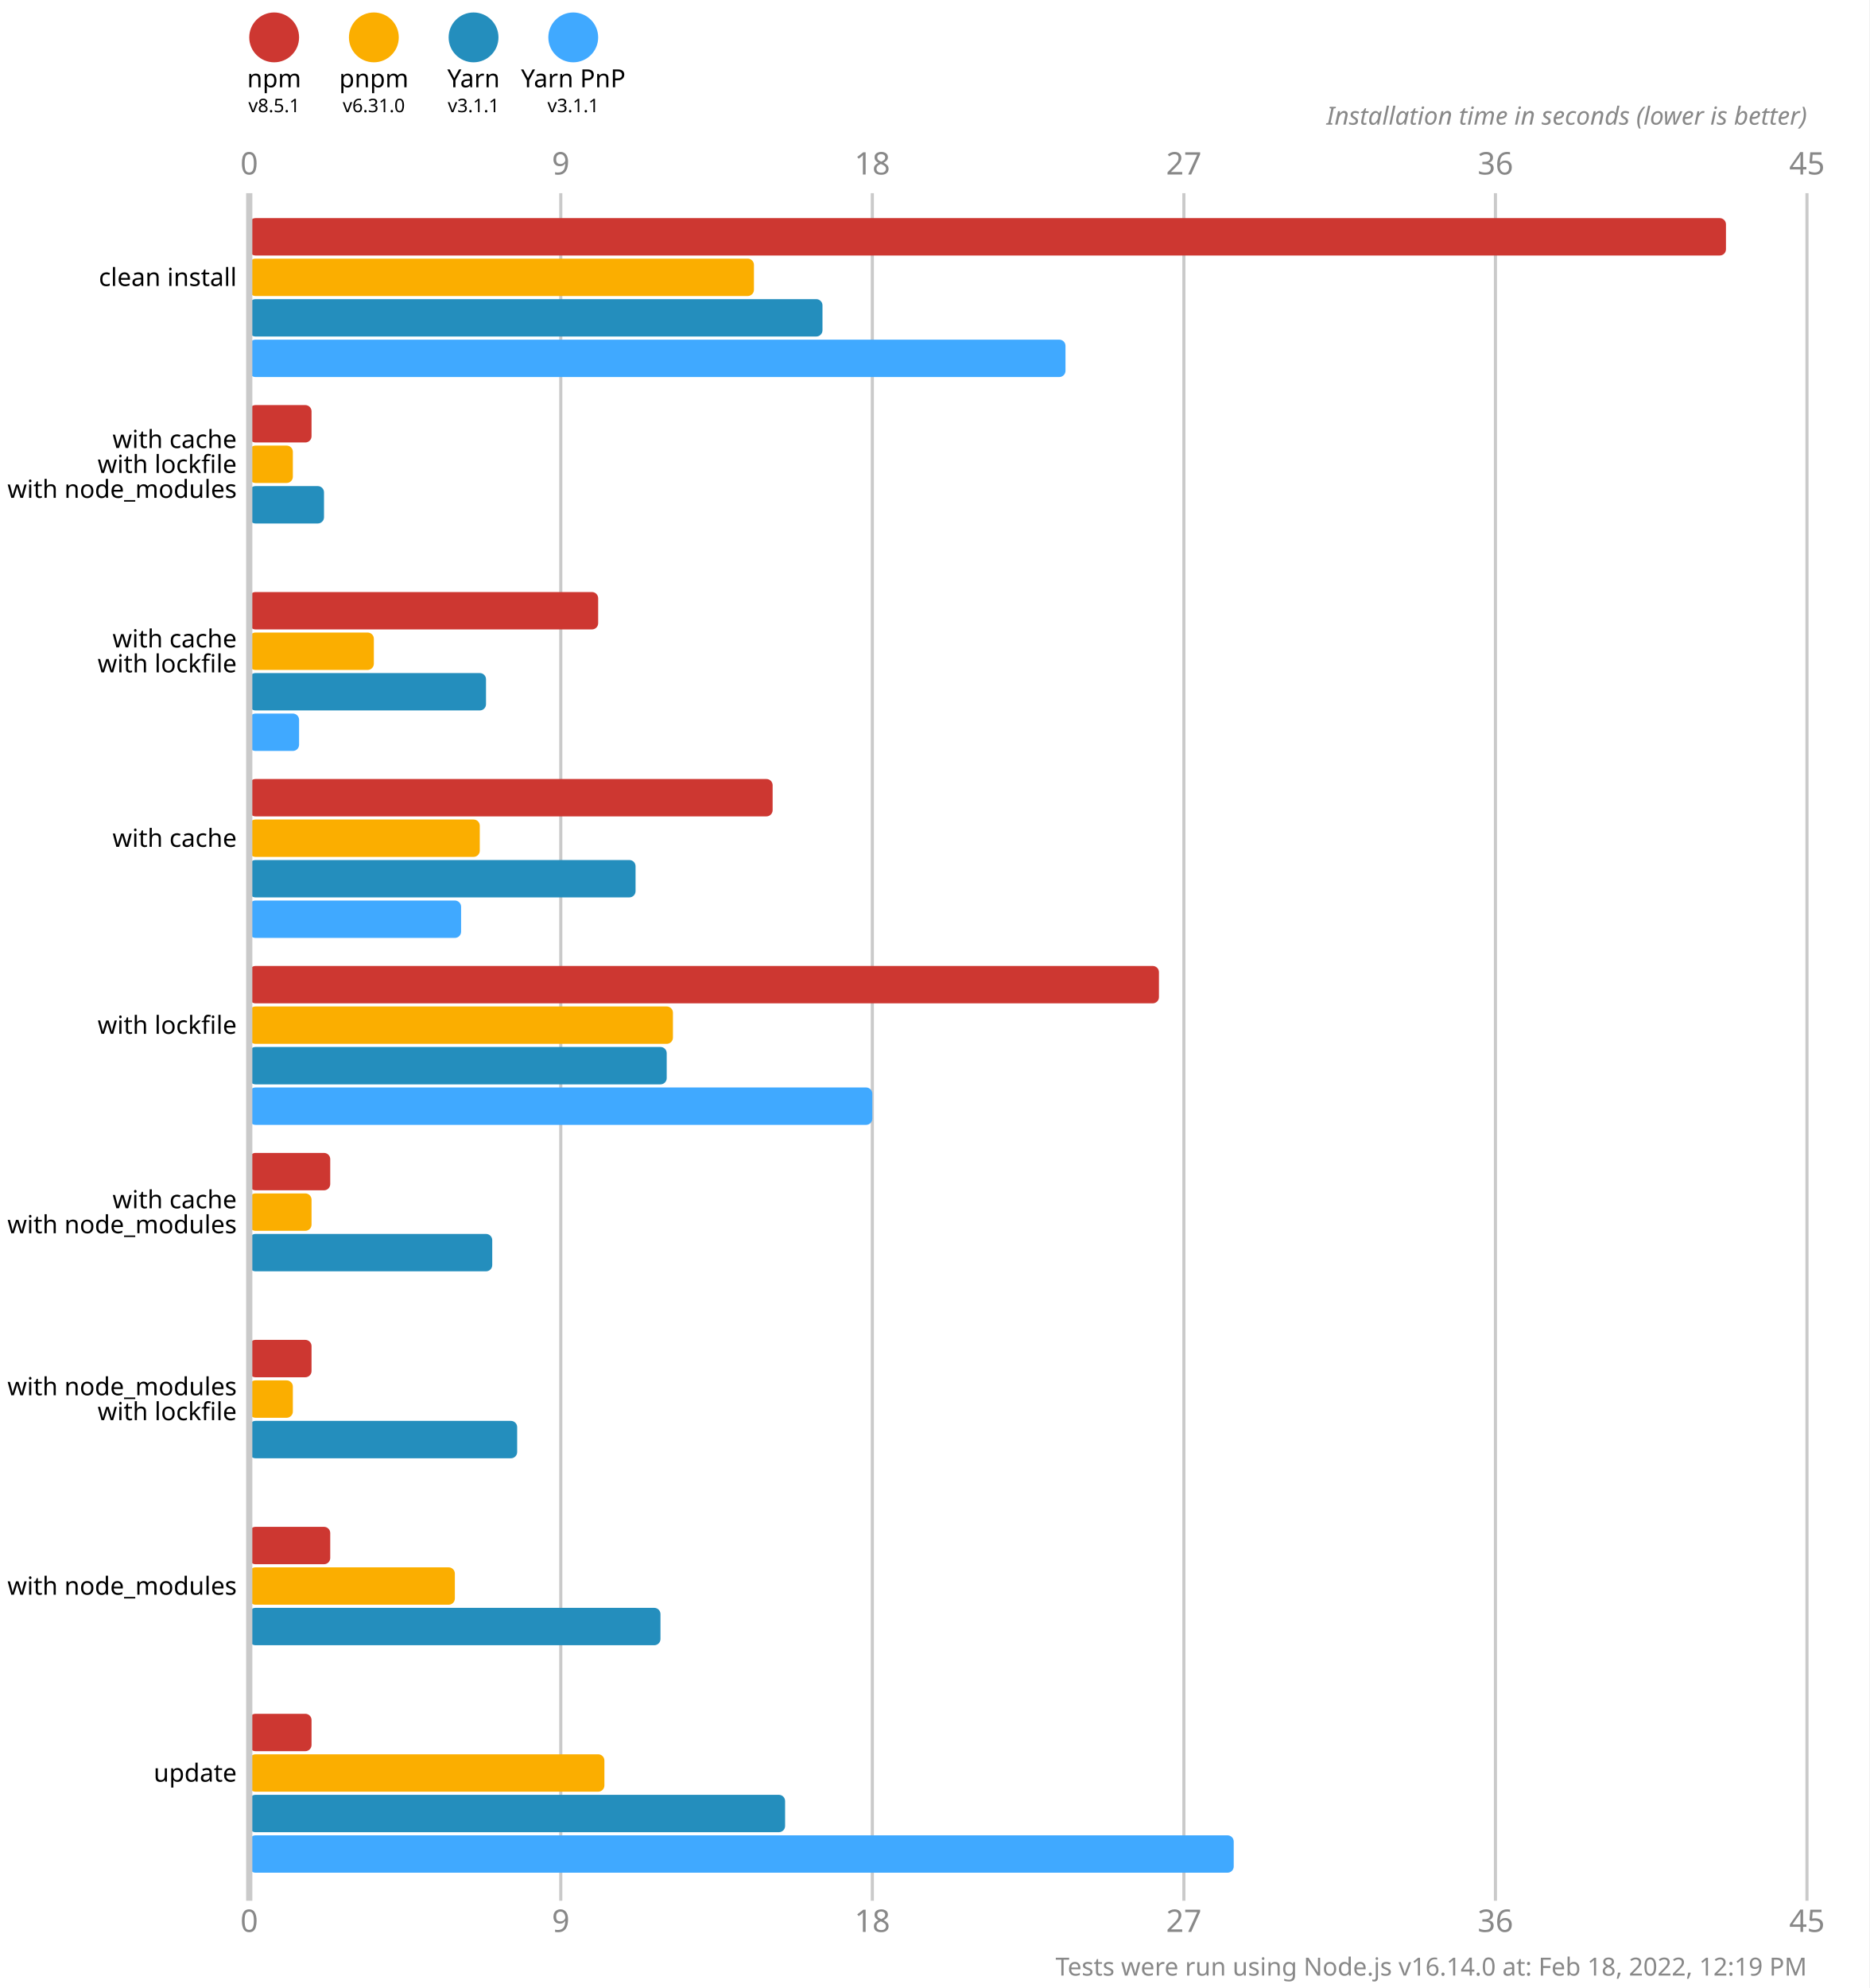
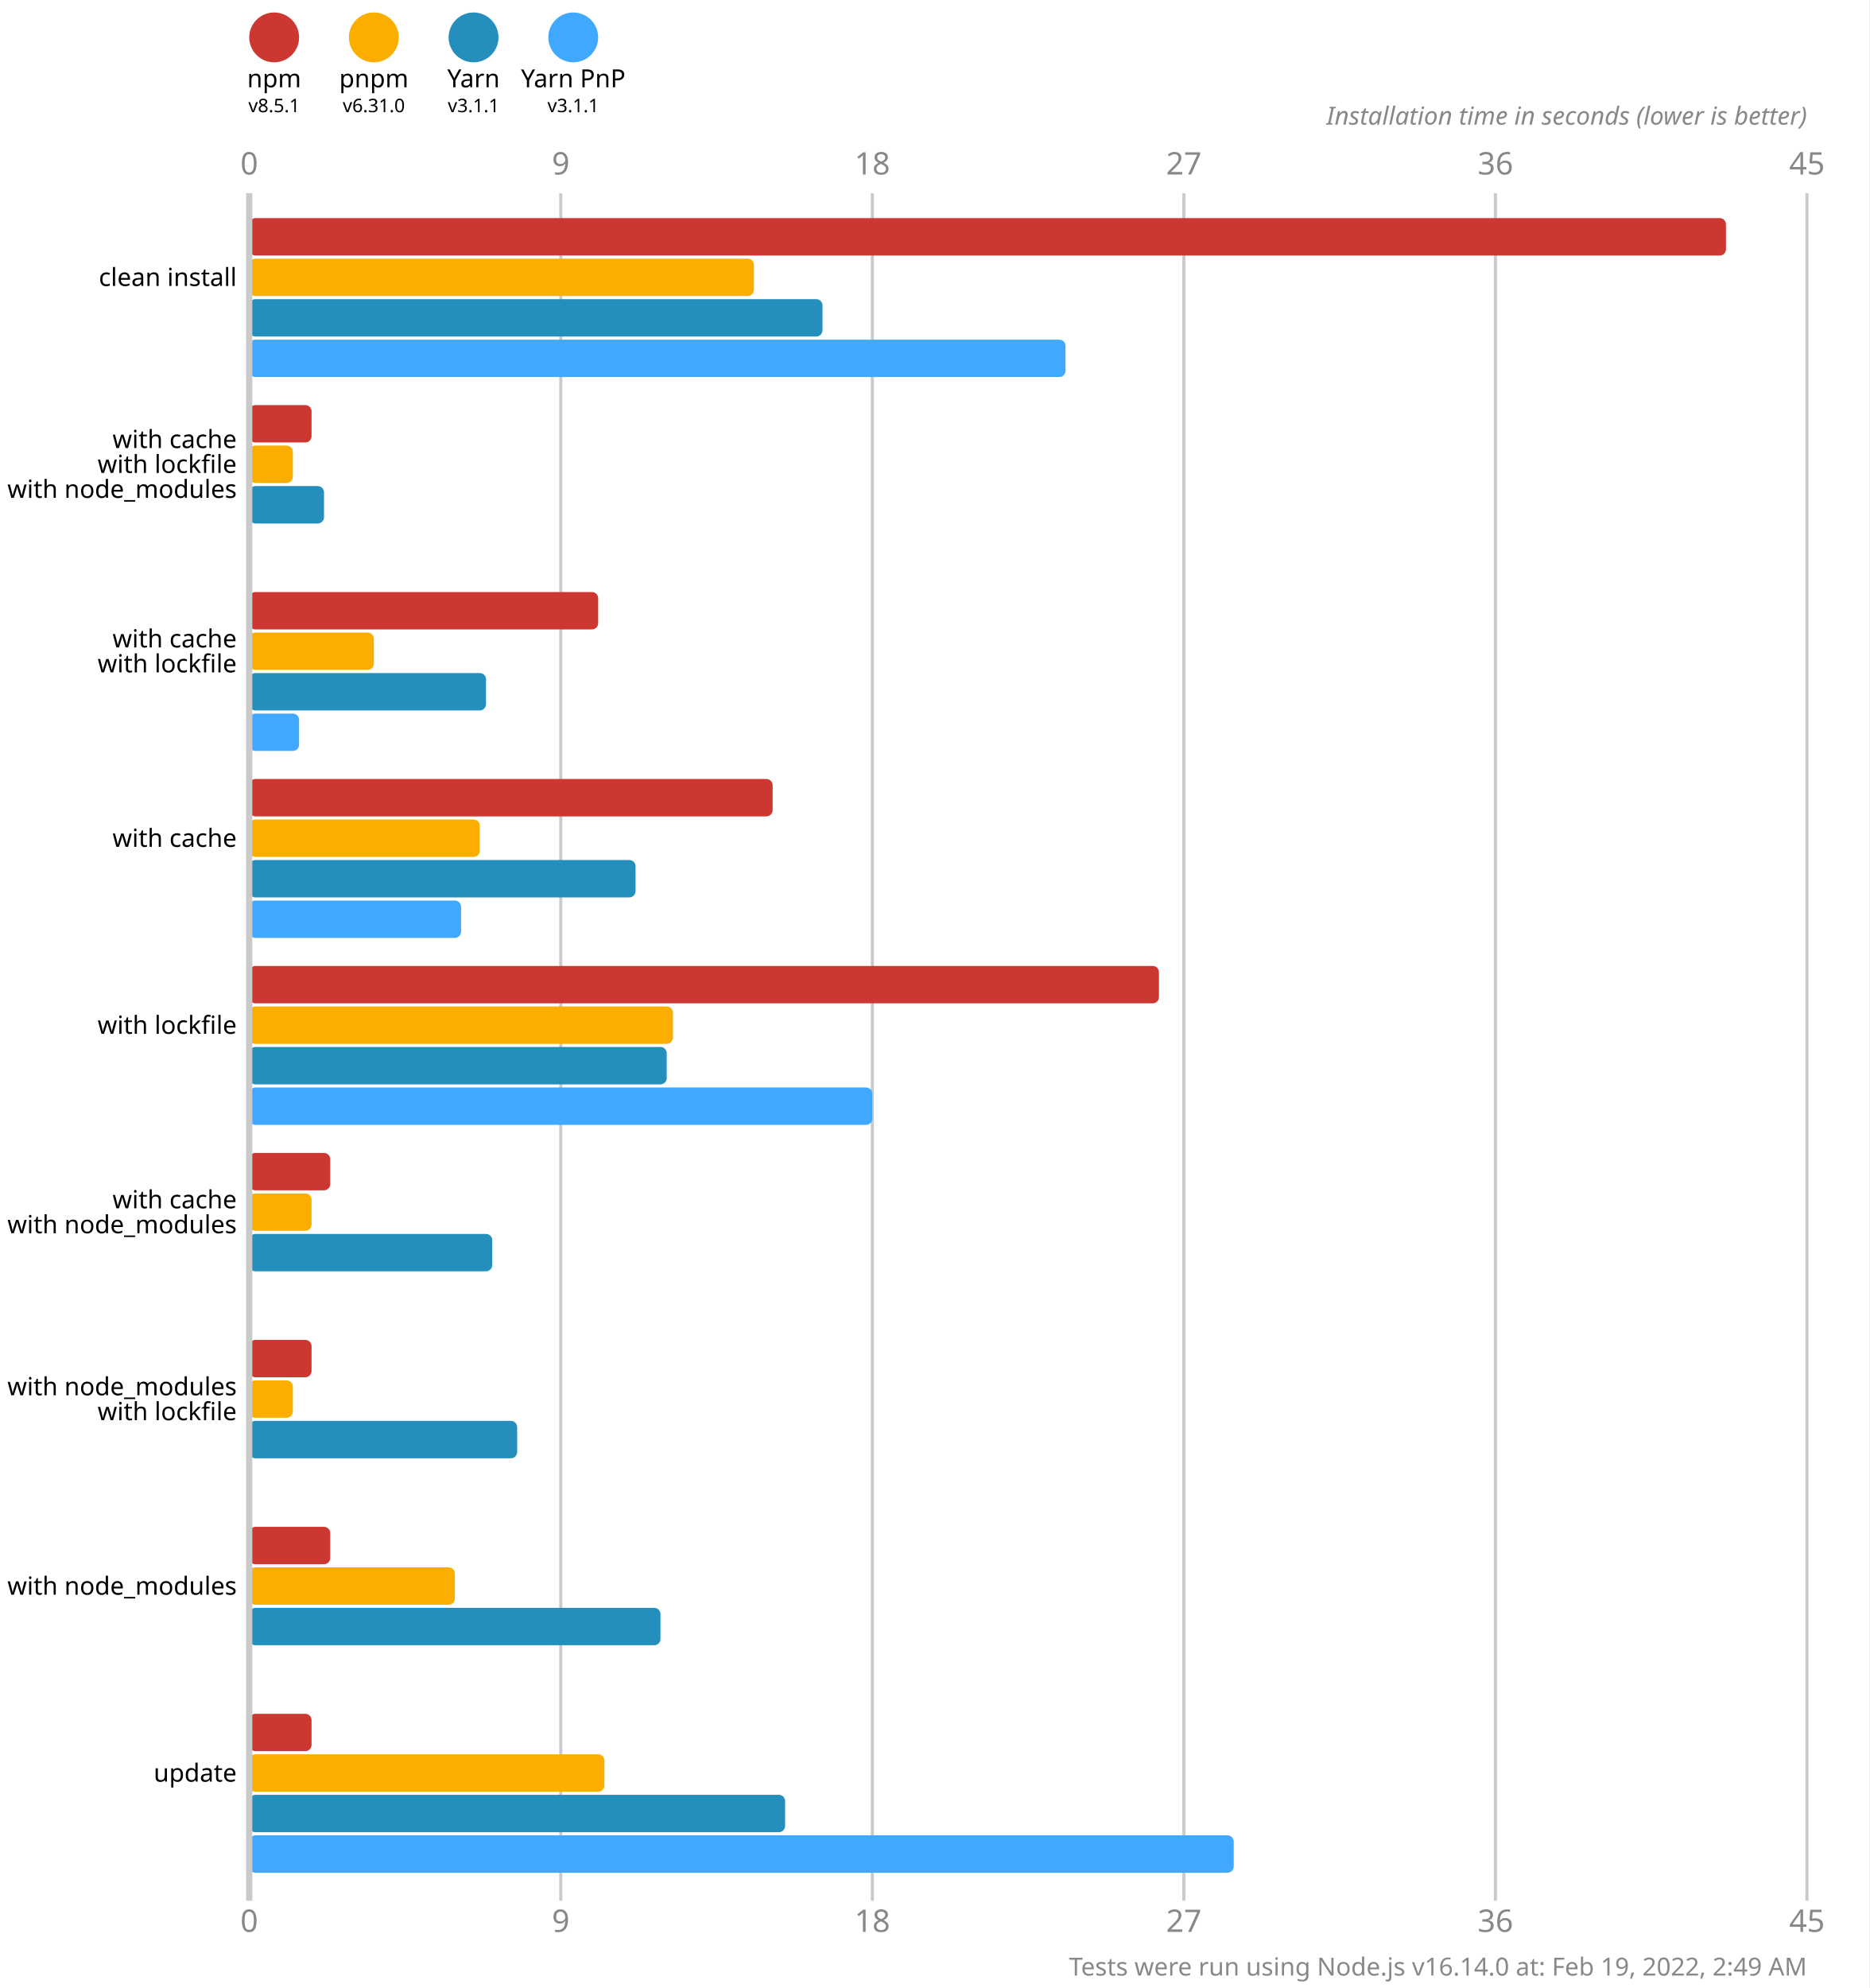
<svg xmlns="http://www.w3.org/2000/svg" version="1.1" viewBox="0 0 300 319">
  <style>
    .font { font-family: sans-serif; }
    .s3 { font-size: 3px; }
    .s4 { font-size: 4px; }
    .s5 { font-size: 5px; }
    .line { stroke: #cacaca; }
    .width { stroke-width: 0.5; }
    .text { fill: #888; }
  </style>
  <rect x="0" y="0" width="300" height="319" fill="#fff" />
  <circle cx="44" cy="6" r="4" fill="#cd3731" />
  <text x="44" y="14" class="font s4" text-anchor="middle">npm</text>
  <text x="44" y="18" class="font s3" text-anchor="middle">v8.5.1</text>
  <circle cx="60" cy="6" r="4" fill="#fbae00" />
  <text x="60" y="14" class="font s4" text-anchor="middle">pnpm</text>
  <text x="60" y="18" class="font s3" text-anchor="middle">v6.31.0</text>
  <circle cx="76" cy="6" r="4" fill="#248ebd" />
  <text x="76" y="14" class="font s4" text-anchor="middle">Yarn</text>
  <text x="76" y="18" class="font s3" text-anchor="middle">v3.1.1</text>
  <circle cx="92" cy="6" r="4" fill="#40a9ff" />
  <text x="92" y="14" class="font s4" text-anchor="middle">Yarn PnP</text>
  <text x="92" y="18" class="font s3" text-anchor="middle">v3.1.1</text>
  <text x="40" y="28" class="font s5 text" text-anchor="middle">0</text>
  <text x="40" y="310" class="font s5 text" text-anchor="middle">0</text>
  <line x1="90" y1="31" x2="90" y2="305" class="line width" />
  <text x="90" y="28" class="font s5 text" text-anchor="middle">9</text>
  <text x="90" y="310" class="font s5 text" text-anchor="middle">9</text>
  <line x1="140" y1="31" x2="140" y2="305" class="line width" />
  <text x="140" y="28" class="font s5 text" text-anchor="middle">18</text>
  <text x="140" y="310" class="font s5 text" text-anchor="middle">18</text>
  <line x1="190" y1="31" x2="190" y2="305" class="line width" />
  <text x="190" y="28" class="font s5 text" text-anchor="middle">27</text>
  <text x="190" y="310" class="font s5 text" text-anchor="middle">27</text>
  <line x1="240" y1="31" x2="240" y2="305" class="line width" />
  <text x="240" y="28" class="font s5 text" text-anchor="middle">36</text>
  <text x="240" y="310" class="font s5 text" text-anchor="middle">36</text>
  <line x1="290" y1="31" x2="290" y2="305" class="line width" />
  <text x="290" y="28" class="font s5 text" text-anchor="middle">45</text>
  <text x="290" y="310" class="font s5 text" text-anchor="middle">45</text>
  <text x="290" y="20" class="font s4 text" font-style="italic" text-anchor="end">Installation time in seconds (lower is better)</text>
  <rect x="40" y="35" width="237" height="6" fill="#cd3731" rx="1" ry="1" />
  <rect x="40" y="41.5" width="81" height="6" fill="#fbae00" rx="1" ry="1" />
  <rect x="40" y="48" width="92" height="6" fill="#248ebd" rx="1" ry="1" />
  <rect x="40" y="54.5" width="131" height="6" fill="#40a9ff" rx="1" ry="1" />
  <rect x="40" y="65" width="10" height="6" fill="#cd3731" rx="1" ry="1" />
  <rect x="40" y="71.5" width="7" height="6" fill="#fbae00" rx="1" ry="1" />
  <rect x="40" y="78" width="12" height="6" fill="#248ebd" rx="1" ry="1" />
  <rect x="40" y="84.5" width="0" height="6" fill="#40a9ff" rx="1" ry="1" />
  <rect x="40" y="95" width="56" height="6" fill="#cd3731" rx="1" ry="1" />
  <rect x="40" y="101.5" width="20" height="6" fill="#fbae00" rx="1" ry="1" />
  <rect x="40" y="108" width="38" height="6" fill="#248ebd" rx="1" ry="1" />
  <rect x="40" y="114.5" width="8" height="6" fill="#40a9ff" rx="1" ry="1" />
  <rect x="40" y="125" width="84" height="6" fill="#cd3731" rx="1" ry="1" />
  <rect x="40" y="131.5" width="37" height="6" fill="#fbae00" rx="1" ry="1" />
  <rect x="40" y="138" width="62" height="6" fill="#248ebd" rx="1" ry="1" />
  <rect x="40" y="144.5" width="34" height="6" fill="#40a9ff" rx="1" ry="1" />
  <rect x="40" y="155" width="146" height="6" fill="#cd3731" rx="1" ry="1" />
  <rect x="40" y="161.5" width="68" height="6" fill="#fbae00" rx="1" ry="1" />
  <rect x="40" y="168" width="67" height="6" fill="#248ebd" rx="1" ry="1" />
  <rect x="40" y="174.5" width="100" height="6" fill="#40a9ff" rx="1" ry="1" />
  <rect x="40" y="185" width="13" height="6" fill="#cd3731" rx="1" ry="1" />
  <rect x="40" y="191.5" width="10" height="6" fill="#fbae00" rx="1" ry="1" />
  <rect x="40" y="198" width="39" height="6" fill="#248ebd" rx="1" ry="1" />
  <rect x="40" y="204.5" width="0" height="6" fill="#40a9ff" rx="1" ry="1" />
  <rect x="40" y="215" width="10" height="6" fill="#cd3731" rx="1" ry="1" />
  <rect x="40" y="221.5" width="7" height="6" fill="#fbae00" rx="1" ry="1" />
  <rect x="40" y="228" width="43" height="6" fill="#248ebd" rx="1" ry="1" />
  <rect x="40" y="234.5" width="0" height="6" fill="#40a9ff" rx="1" ry="1" />
  <rect x="40" y="245" width="13" height="6" fill="#cd3731" rx="1" ry="1" />
  <rect x="40" y="251.5" width="33" height="6" fill="#fbae00" rx="1" ry="1" />
  <rect x="40" y="258" width="66" height="6" fill="#248ebd" rx="1" ry="1" />
  <rect x="40" y="264.5" width="0" height="6" fill="#40a9ff" rx="1" ry="1" />
  <rect x="40" y="275" width="10" height="6" fill="#cd3731" rx="1" ry="1" />
  <rect x="40" y="281.5" width="57" height="6" fill="#fbae00" rx="1" ry="1" />
  <rect x="40" y="288" width="86" height="6" fill="#248ebd" rx="1" ry="1" />
  <rect x="40" y="294.5" width="158" height="6" fill="#40a9ff" rx="1" ry="1" />
  <line x1="40" y1="31" x2="40" y2="305" class="line" />
  <text x="38" y="44.5" class="font s4" dominant-baseline="middle" text-anchor="end">clean install</text>
  <text x="38" y="70.5" class="font s4" dominant-baseline="middle" text-anchor="end">with cache</text>
  <text x="38" y="74.5" class="font s4" dominant-baseline="middle" text-anchor="end">with lockfile</text>
  <text x="38" y="78.5" class="font s4" dominant-baseline="middle" text-anchor="end">with node_modules</text>
  <text x="38" y="102.5" class="font s4" dominant-baseline="middle" text-anchor="end">with cache</text>
  <text x="38" y="106.5" class="font s4" dominant-baseline="middle" text-anchor="end">with lockfile</text>
  <text x="38" y="134.5" class="font s4" dominant-baseline="middle" text-anchor="end">with cache</text>
  <text x="38" y="164.5" class="font s4" dominant-baseline="middle" text-anchor="end">with lockfile</text>
  <text x="38" y="192.5" class="font s4" dominant-baseline="middle" text-anchor="end">with cache</text>
  <text x="38" y="196.5" class="font s4" dominant-baseline="middle" text-anchor="end">with node_modules</text>
  <text x="38" y="222.5" class="font s4" dominant-baseline="middle" text-anchor="end">with node_modules</text>
  <text x="38" y="226.5" class="font s4" dominant-baseline="middle" text-anchor="end">with lockfile</text>
  <text x="38" y="254.5" class="font s4" dominant-baseline="middle" text-anchor="end">with node_modules</text>
  <text x="38" y="284.5" class="font s4" dominant-baseline="middle" text-anchor="end">update</text>
-   <text x="290" y="317" class="font s4 text" text-anchor="end">Tests were run using Node.js v16.14.0 at: Feb 18, 2022, 12:19 PM</text>
+   <text x="290" y="317" class="font s4 text" text-anchor="end">Tests were run using Node.js v16.14.0 at: Feb 19, 2022, 2:49 AM</text>
</svg>
